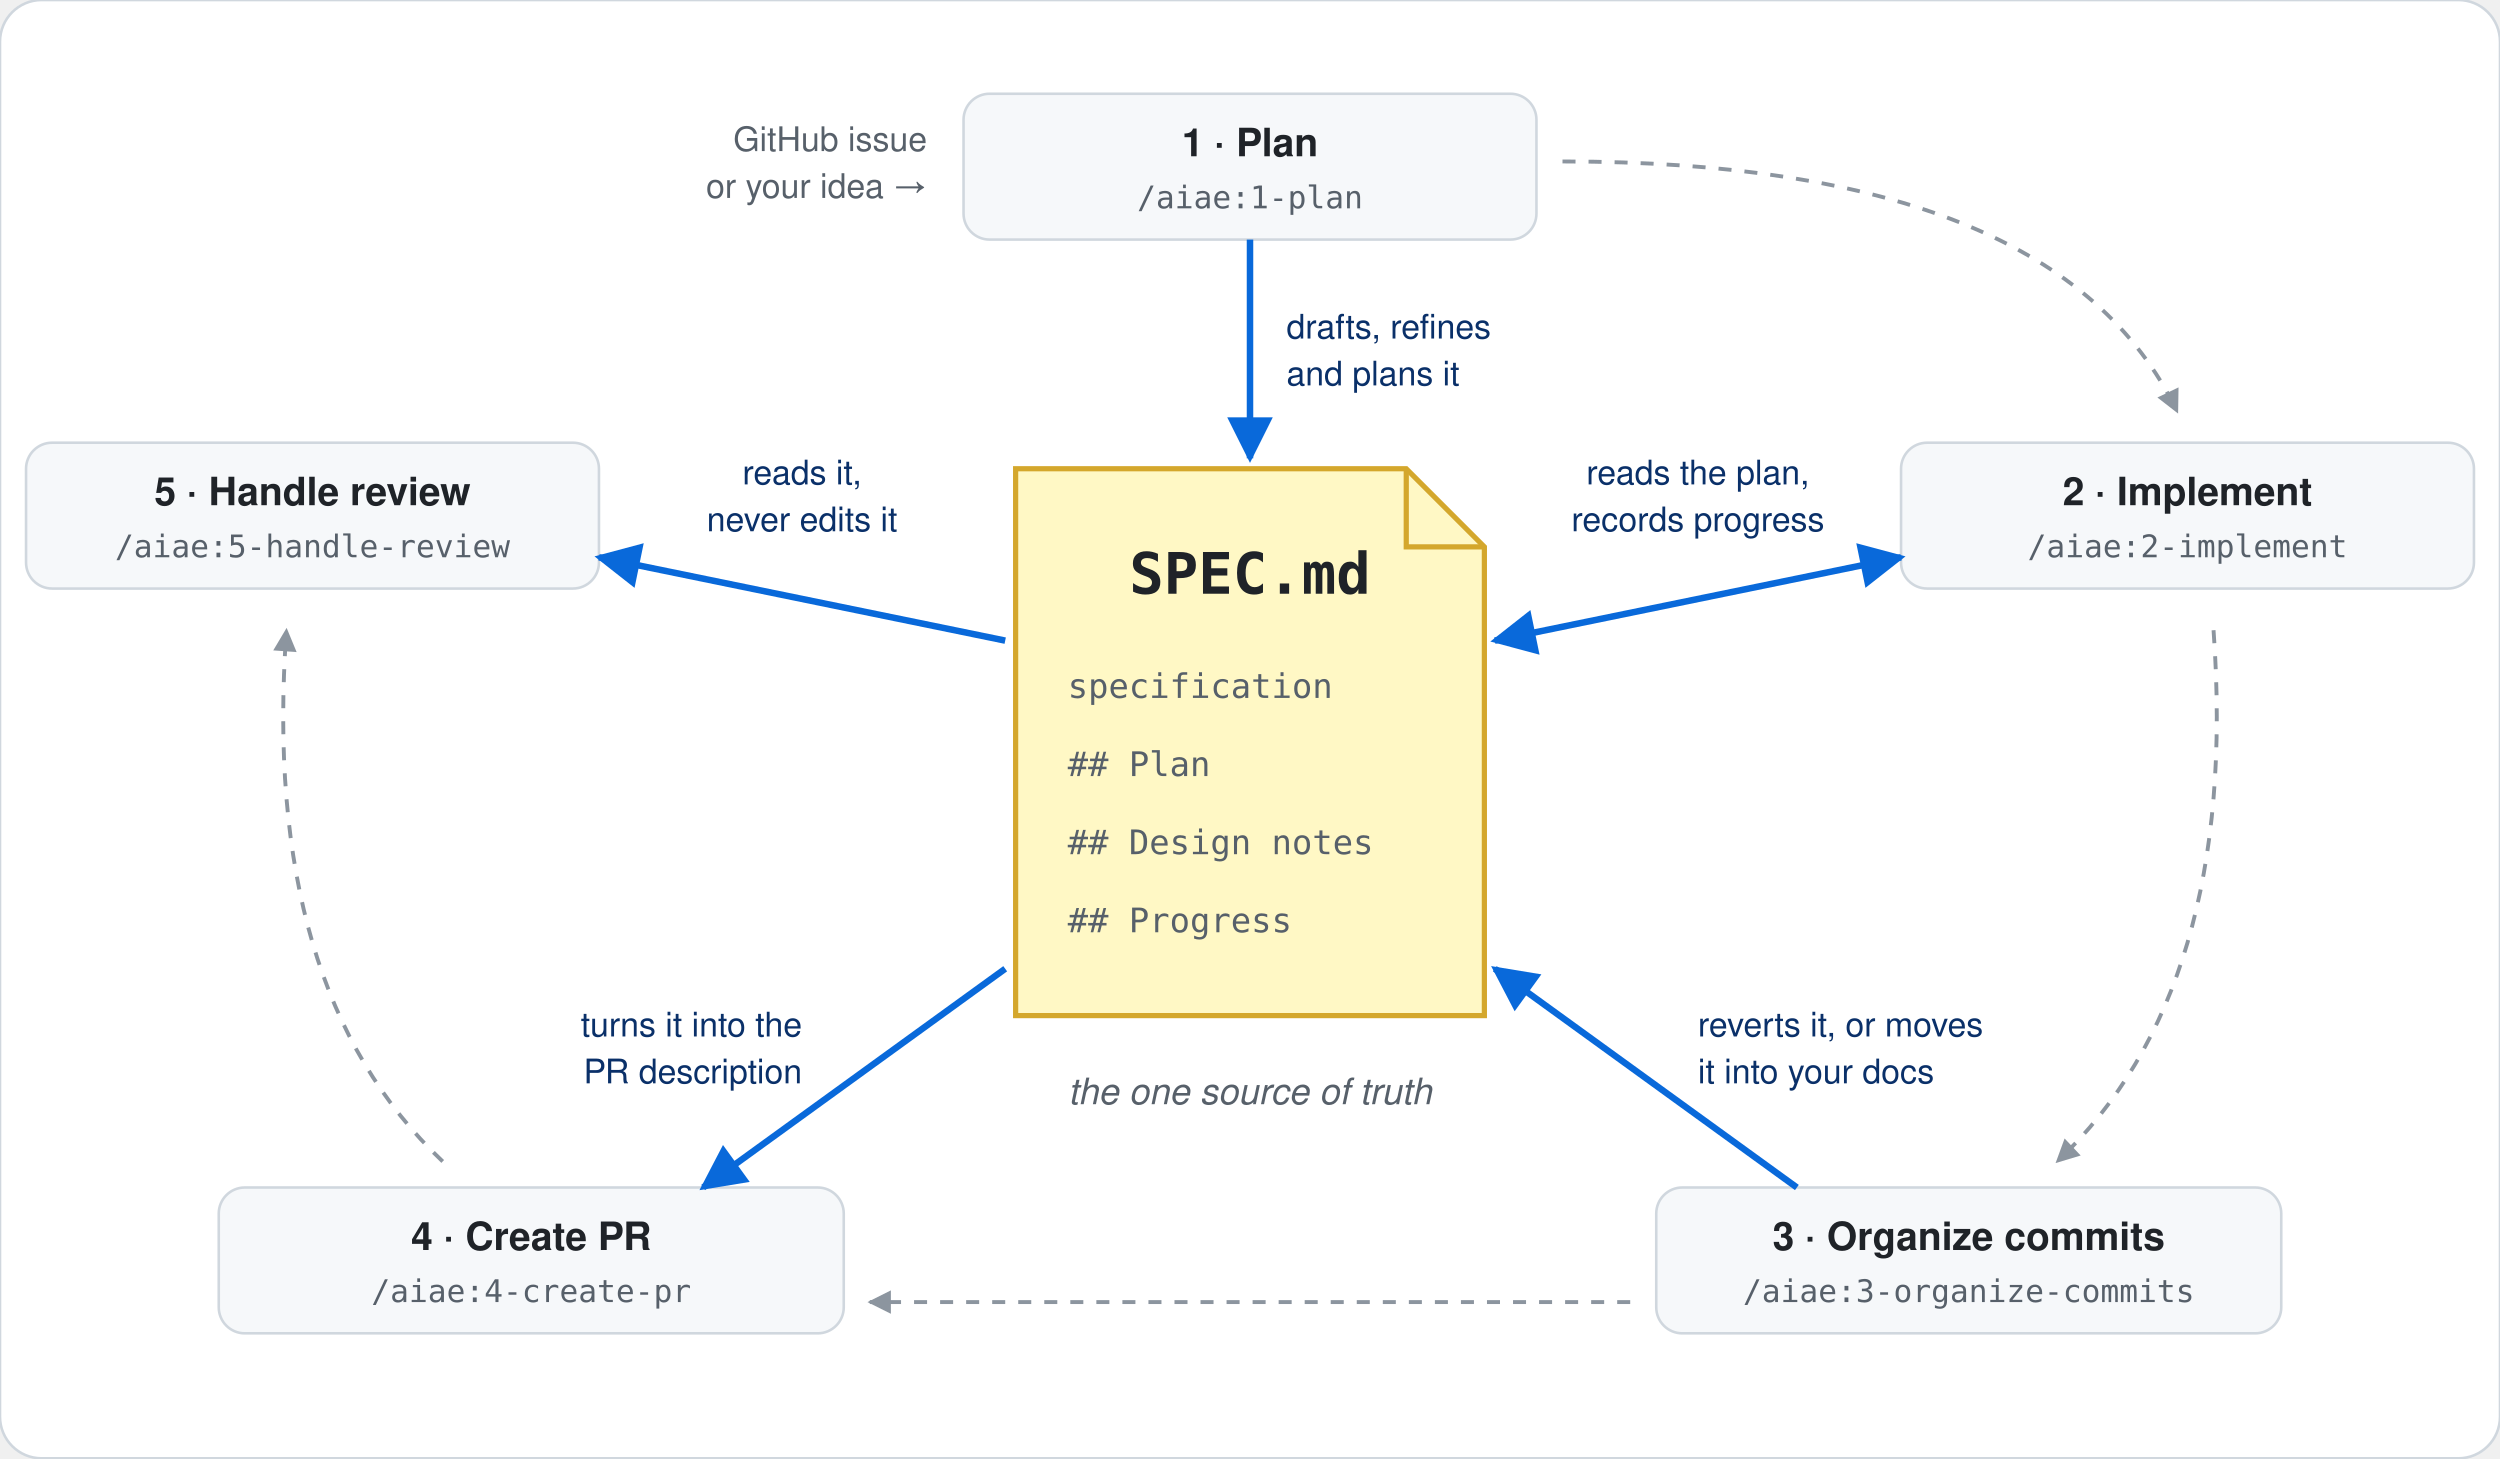
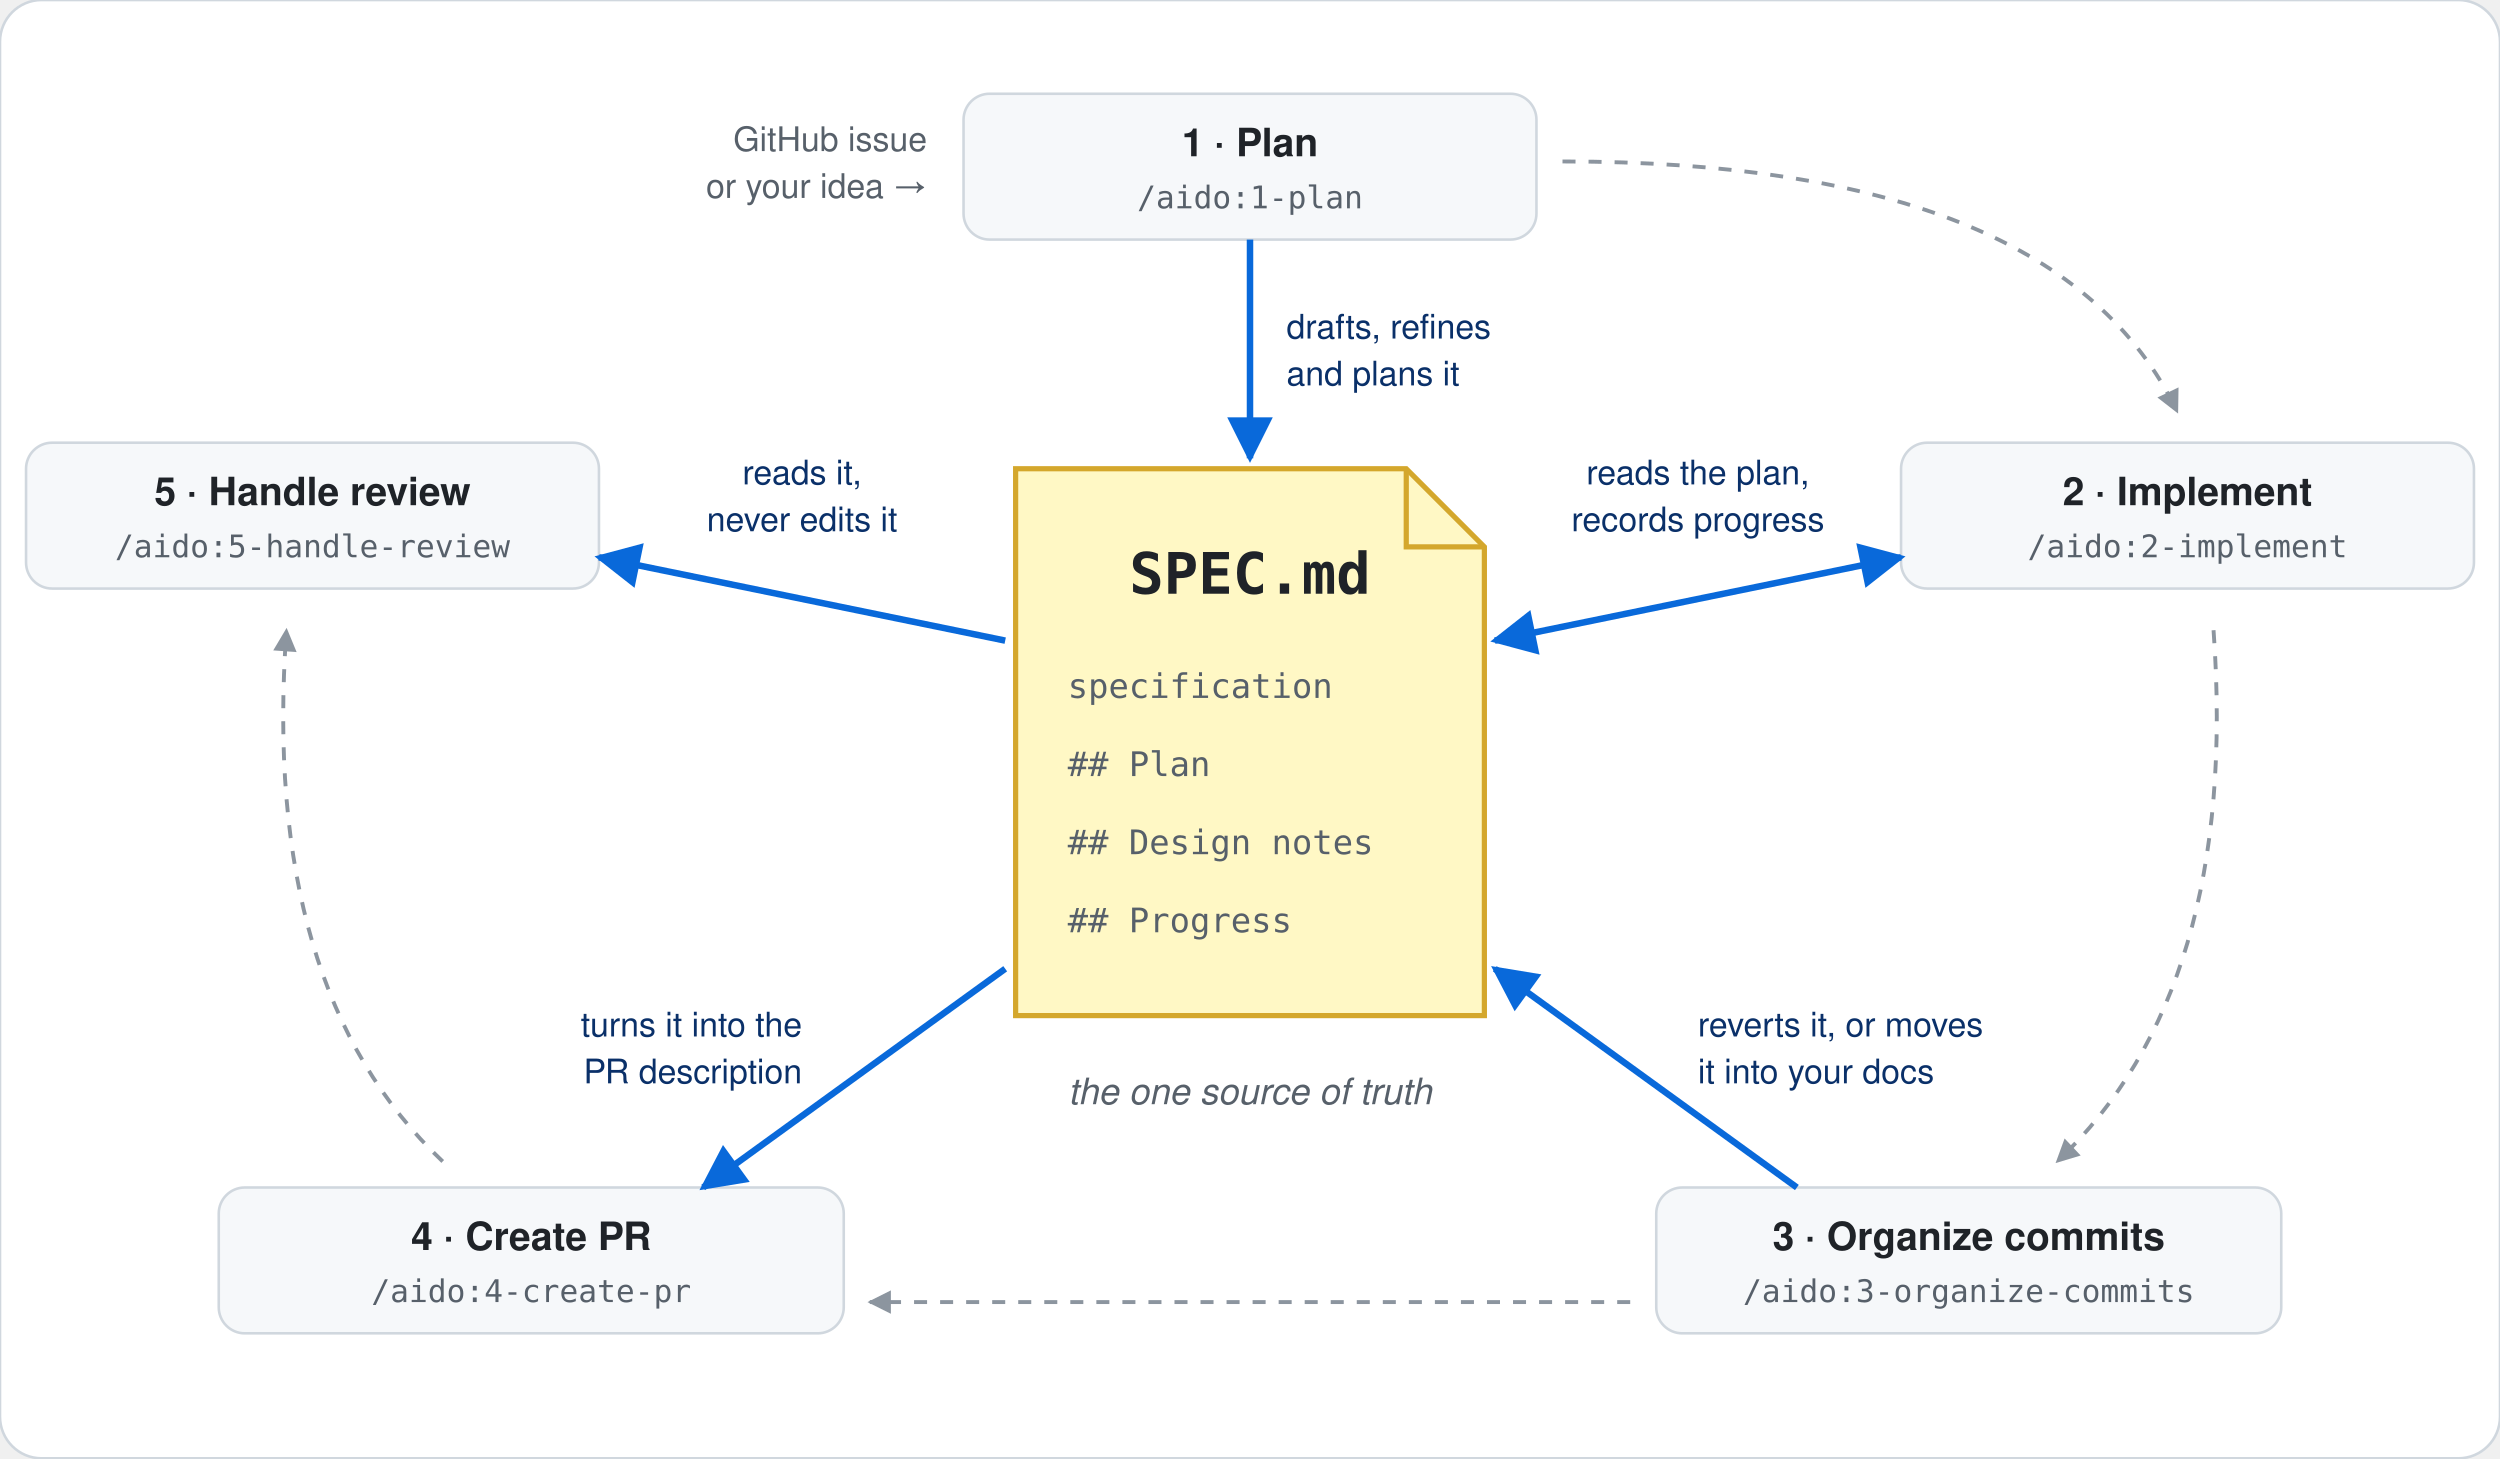
<svg xmlns="http://www.w3.org/2000/svg" width="960" height="560" viewBox="0 0 960 560" font-family="-apple-system, BlinkMacSystemFont, 'Segoe UI', Helvetica, Arial, sans-serif">
  <defs>
    <marker id="arrow" viewBox="0 0 10 10" refX="9" refY="5" markerWidth="7" markerHeight="7" orient="auto-start-reverse">
      <path d="M0,0 L10,5 L0,10 z" fill="#0969da" />
    </marker>
    <marker id="flow" viewBox="0 0 10 10" refX="9" refY="5" markerWidth="6" markerHeight="6" orient="auto">
      <path d="M0,0 L10,5 L0,10 z" fill="#8c959f" />
    </marker>
  </defs>
  <rect x="0" y="0" width="960" height="560" rx="16" fill="#ffffff" stroke="#d0d7de" />
  <g fill="none" stroke="#8c959f" stroke-width="1.5" stroke-dasharray="5 5" marker-end="url(#flow)">
    <path d="M600,62 Q790,62 836,158" />
    <path d="M850,242 Q860,380 790,446" />
    <path d="M626,500 L334,500" />
    <path d="M170,446 Q100,380 110,242" />
  </g>
  <path d="M390,180 L540,180 L570,210 L570,390 L390,390 Z" fill="#fff8c5" stroke="#d4a72c" stroke-width="2" />
  <path d="M540,180 L540,210 L570,210" fill="none" stroke="#d4a72c" stroke-width="2" />
  <text x="480" y="228" text-anchor="middle" font-size="22" font-weight="700" fill="#1f2328" font-family="ui-monospace, SFMono-Regular, Menlo, Consolas, monospace">SPEC.md</text>
  <g font-size="13" fill="#57606a" font-family="ui-monospace, SFMono-Regular, Menlo, Consolas, monospace">
    <text x="410" y="268">specification</text>
    <text x="410" y="298">## Plan</text>
    <text x="410" y="328">## Design notes</text>
    <text x="410" y="358">## Progress</text>
  </g>
  <text x="480" y="424" text-anchor="middle" font-size="14" font-style="italic" fill="#57606a">the one source of truth</text>
  <g font-size="15" font-weight="600" fill="#1f2328" text-anchor="middle">
    <rect x="370" y="36" width="220" height="56" rx="10" fill="#f6f8fa" stroke="#d0d7de" />
    <text x="480" y="60">1 · Plan</text>
    <rect x="730" y="170" width="220" height="56" rx="10" fill="#f6f8fa" stroke="#d0d7de" />
    <text x="840" y="194">2 · Implement</text>
    <rect x="636" y="456" width="240" height="56" rx="10" fill="#f6f8fa" stroke="#d0d7de" />
    <text x="756" y="480">3 · Organize commits</text>
    <rect x="84" y="456" width="240" height="56" rx="10" fill="#f6f8fa" stroke="#d0d7de" />
    <text x="204" y="480">4 · Create PR</text>
    <rect x="10" y="170" width="220" height="56" rx="10" fill="#f6f8fa" stroke="#d0d7de" />
    <text x="120" y="194">5 · Handle review</text>
  </g>
  <g font-size="12" fill="#57606a" text-anchor="middle" font-family="ui-monospace, SFMono-Regular, Menlo, Consolas, monospace">
-     <text x="480" y="80">/aiae:1-plan</text>
-     <text x="840" y="214">/aiae:2-implement</text>
-     <text x="756" y="500">/aiae:3-organize-commits</text>
-     <text x="204" y="500">/aiae:4-create-pr</text>
-     <text x="120" y="214">/aiae:5-handle-review</text>
+     <text x="480" y="80">/aido:1-plan</text>
+     <text x="840" y="214">/aido:2-implement</text>
+     <text x="756" y="500">/aido:3-organize-commits</text>
+     <text x="204" y="500">/aido:4-create-pr</text>
+     <text x="120" y="214">/aido:5-handle-review</text>
  </g>
  <text x="356" y="58" text-anchor="end" font-size="13" fill="#57606a">GitHub issue</text>
  <text x="356" y="76" text-anchor="end" font-size="13" fill="#57606a">or your idea →</text>
  <g stroke="#0969da" stroke-width="2.5" fill="none">
    <path d="M480,92 L480,176" marker-end="url(#arrow)" />
    <path d="M730,214 L574,246" marker-start="url(#arrow)" marker-end="url(#arrow)" />
    <path d="M690,456 L574,372" marker-end="url(#arrow)" />
    <path d="M386,372 L270,456" marker-end="url(#arrow)" />
    <path d="M386,246 L230,214" marker-end="url(#arrow)" />
  </g>
  <g font-size="13" fill="#0a3069">
    <text x="494" y="130">drafts, refines</text>
    <text x="494" y="148">and plans it</text>
    <text x="652" y="186" text-anchor="middle">reads the plan,</text>
    <text x="652" y="204" text-anchor="middle">records progress</text>
    <text x="652" y="398">reverts it, or moves</text>
    <text x="652" y="416">it into your docs</text>
    <text x="308" y="398" text-anchor="end">turns it into the</text>
    <text x="308" y="416" text-anchor="end">PR description</text>
    <text x="308" y="186" text-anchor="middle">reads it,</text>
    <text x="308" y="204" text-anchor="middle">never edits it</text>
  </g>
</svg>
